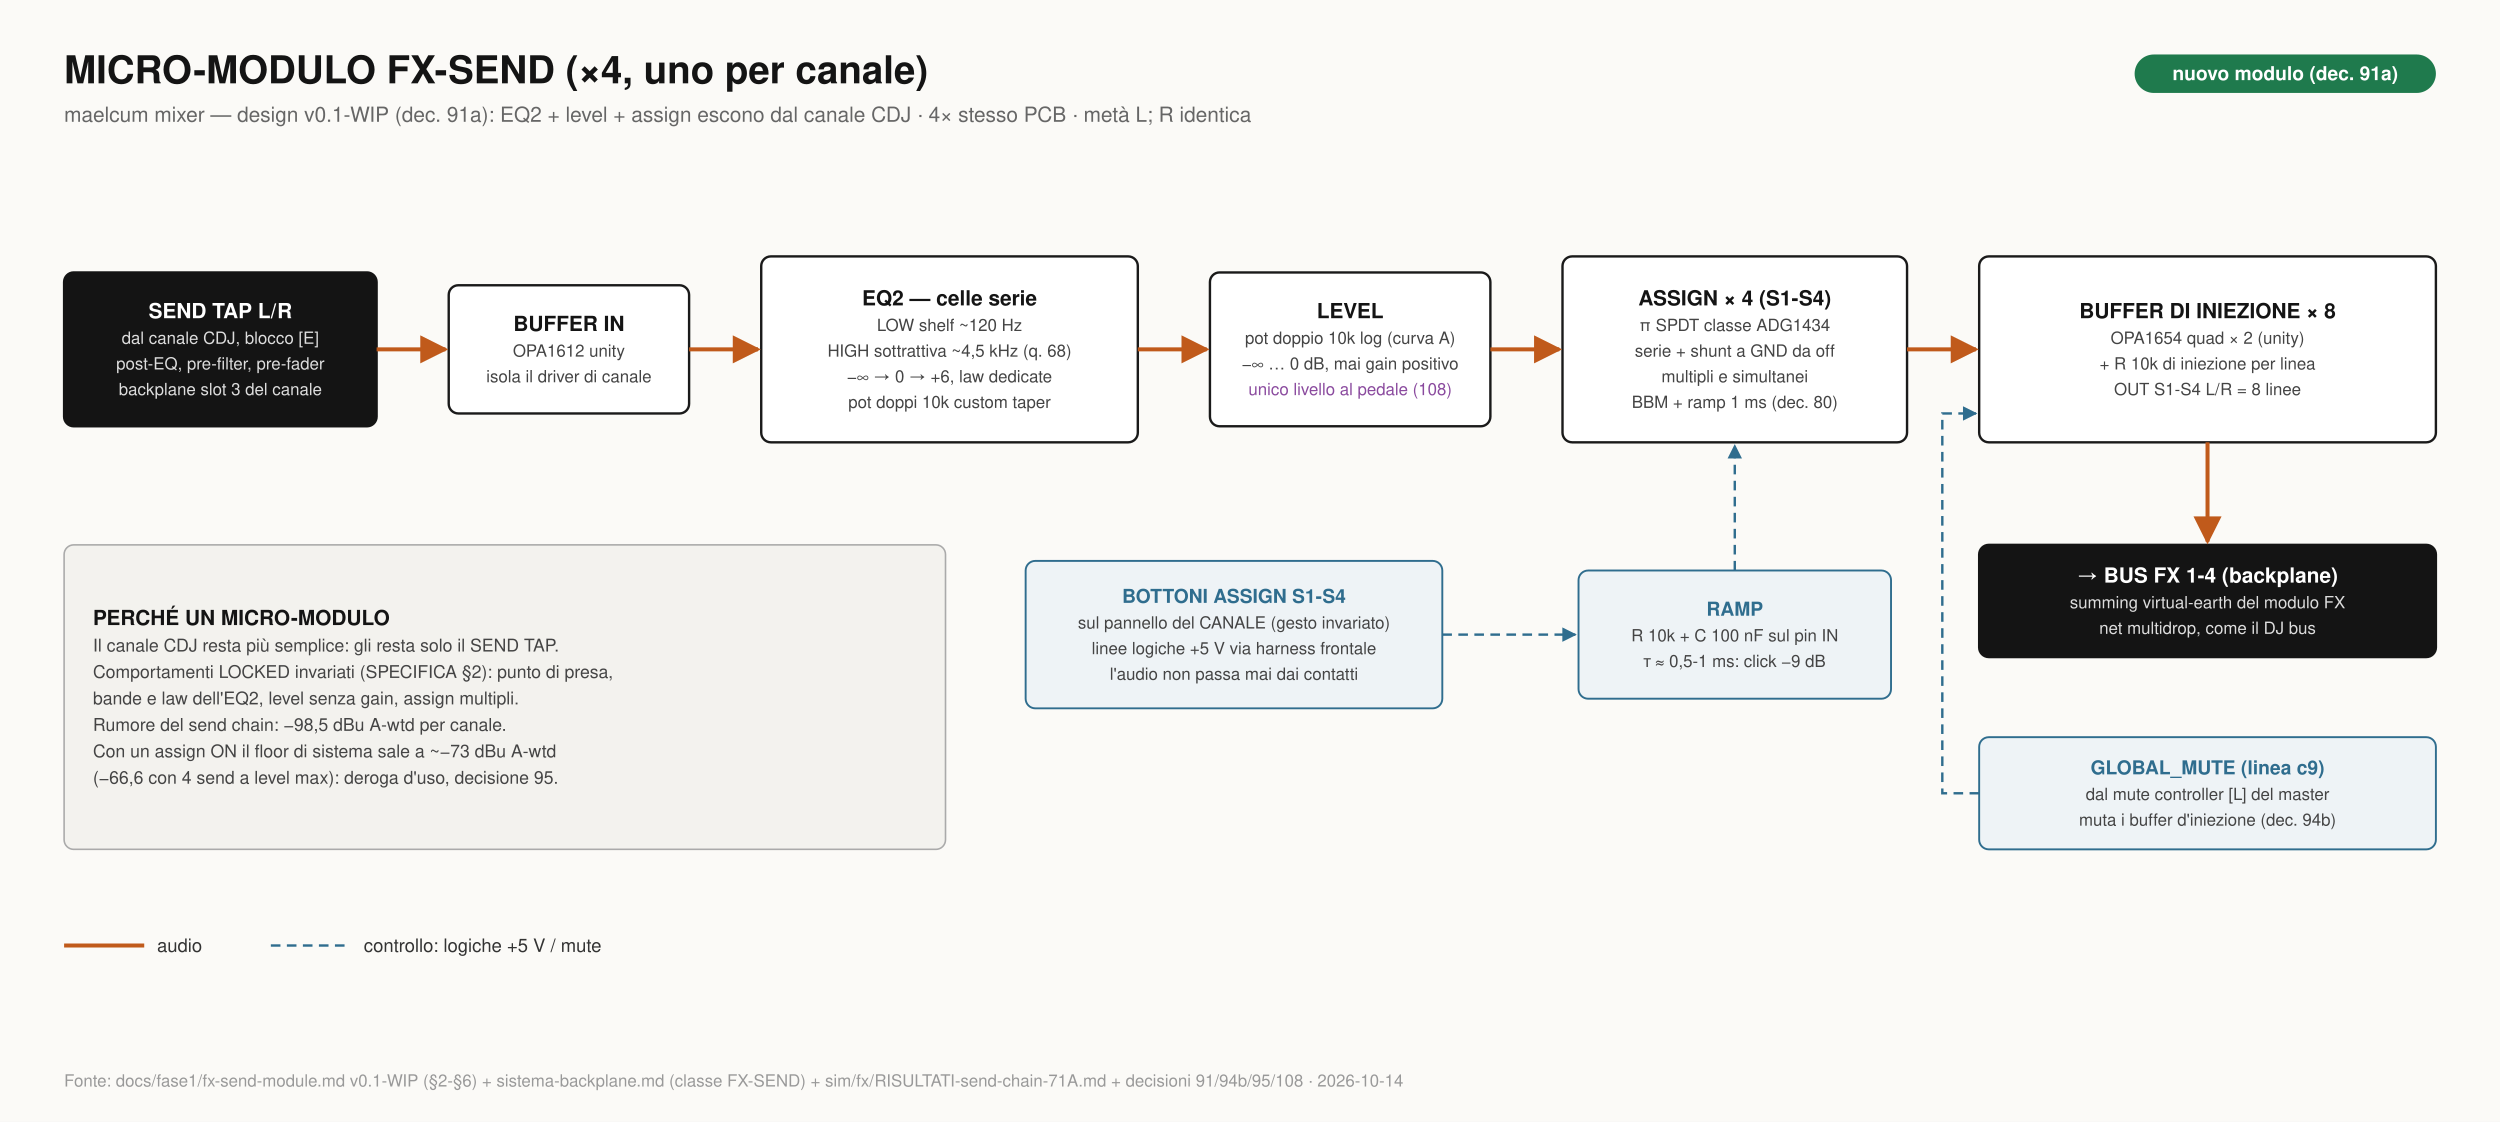
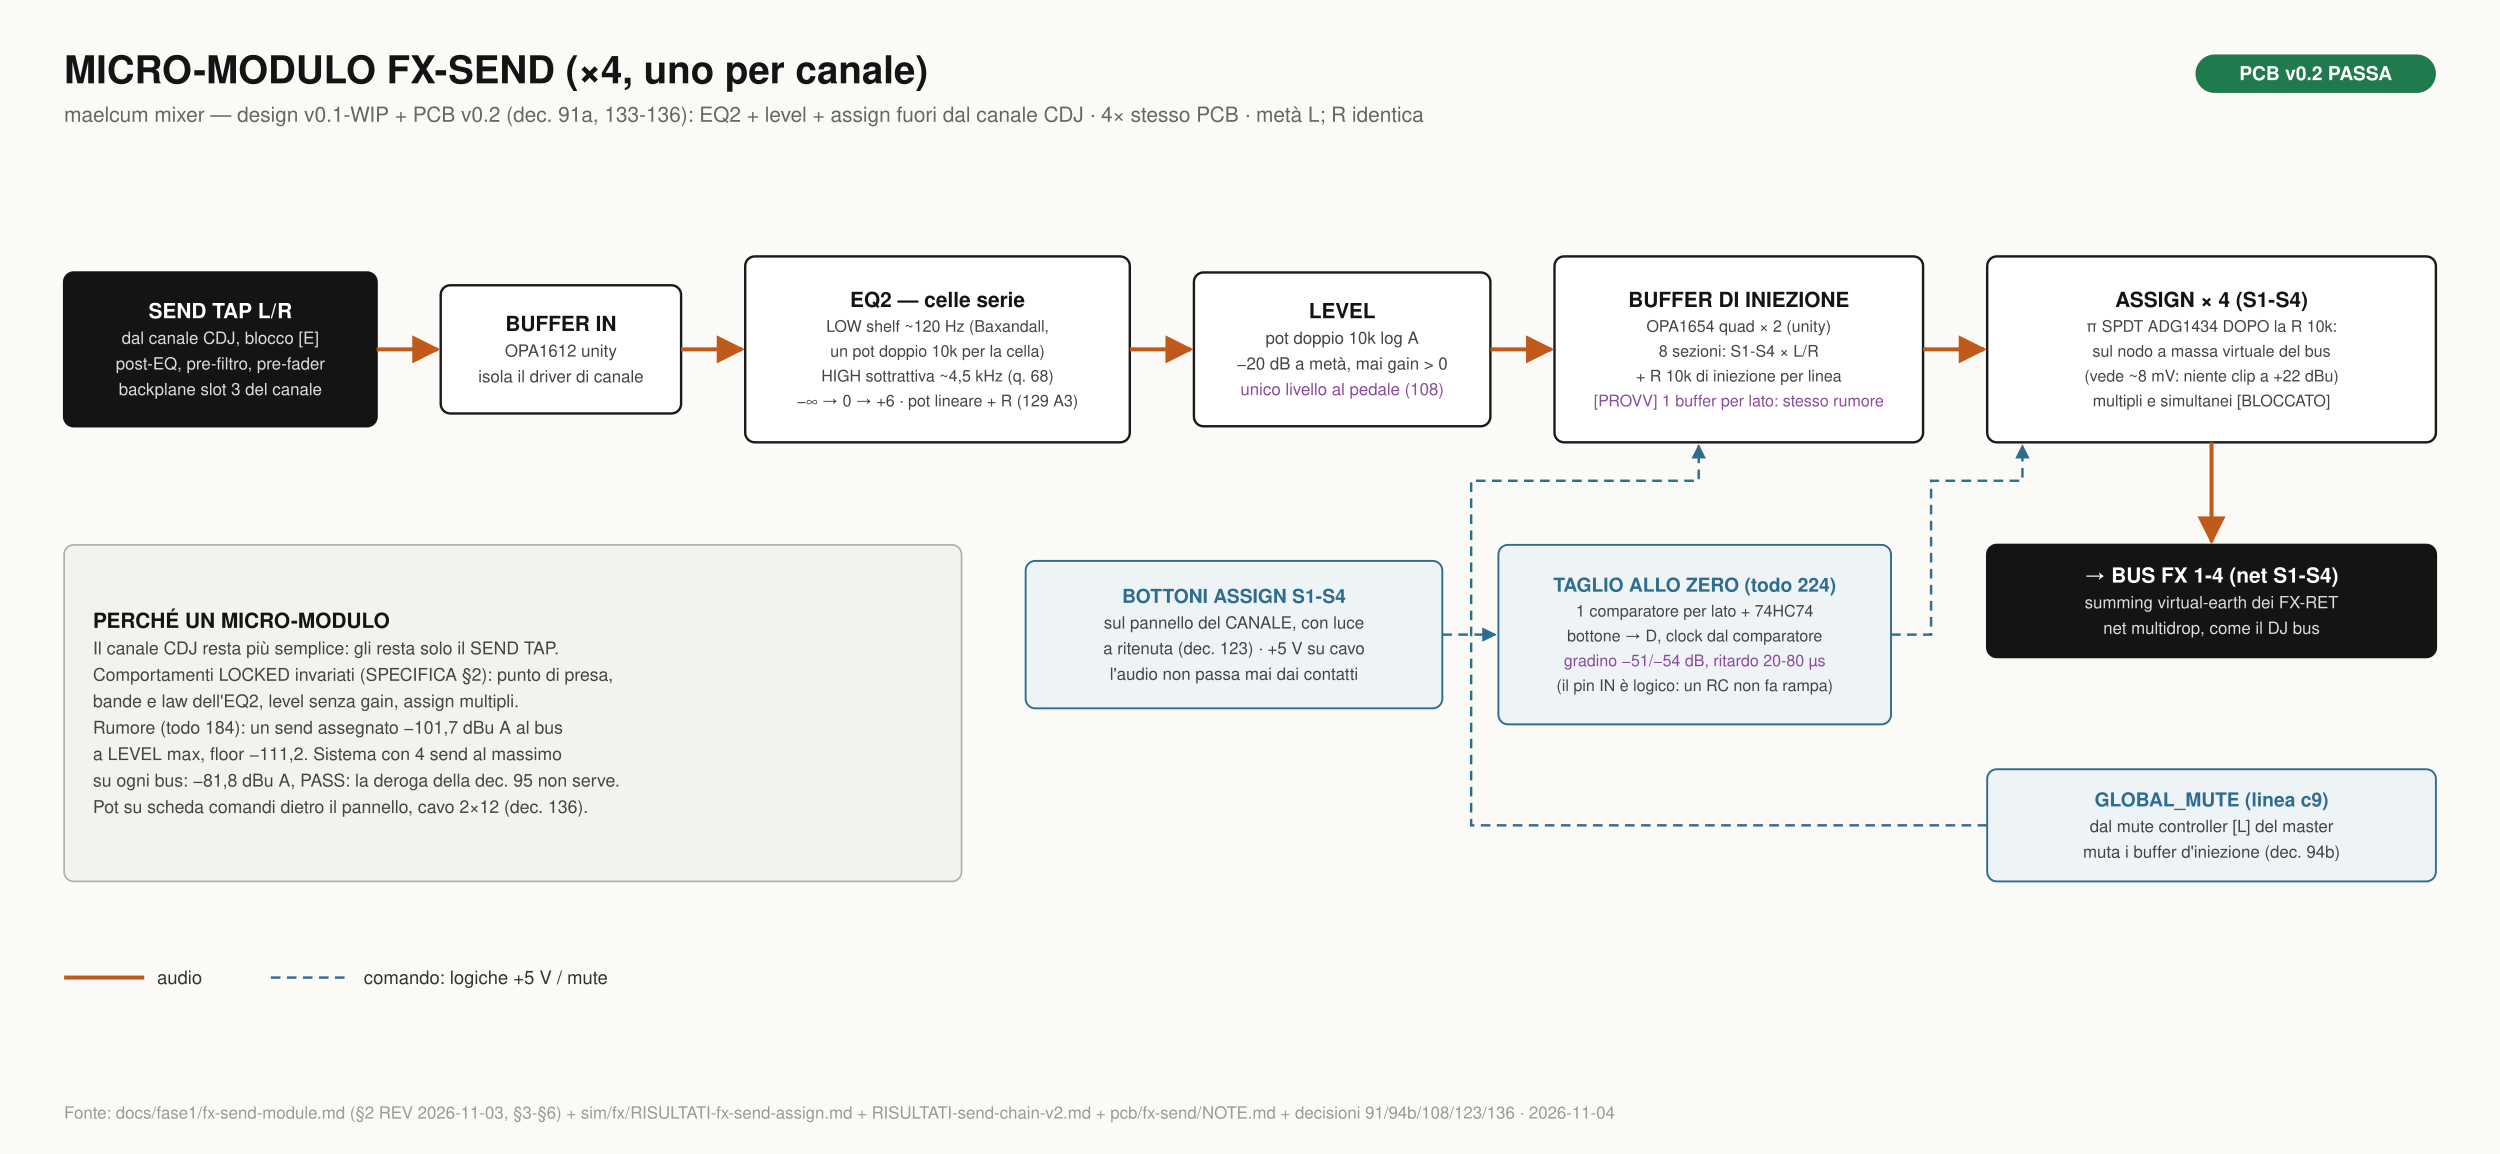
- <svg xmlns="http://www.w3.org/2000/svg" viewBox="0 0 1560 700" font-family="Helvetica Neue, Helvetica, Arial, sans-serif">
+ <svg xmlns="http://www.w3.org/2000/svg" viewBox="0 0 1560 720" font-family="Helvetica Neue, Helvetica, Arial, sans-serif">
  <defs>
    <marker id="ar" viewBox="0 0 10 10" refX="9" refY="5" markerWidth="7" markerHeight="7" orient="auto-start-reverse">
      <path d="M0,0 L10,5 L0,10 z" fill="#C05A1B" />
    </marker>
    <marker id="arb" viewBox="0 0 10 10" refX="9" refY="5" markerWidth="7" markerHeight="7" orient="auto-start-reverse">
      <path d="M0,0 L10,5 L0,10 z" fill="#8A4A9E" />
    </marker>
    <marker id="arw" viewBox="0 0 10 10" refX="9" refY="5" markerWidth="6" markerHeight="6" orient="auto-start-reverse">
      <path d="M0,0 L10,5 L0,10 z" fill="#2F6D8E" />
    </marker>
    <marker id="ark" viewBox="0 0 10 10" refX="9" refY="5" markerWidth="7" markerHeight="7" orient="auto-start-reverse">
      <path d="M0,0 L10,5 L0,10 z" fill="#333" />
    </marker>
  </defs>
-   <rect width="1560" height="700" fill="#FBFAF7" />
+   <rect width="1560" height="720" fill="#FBFAF7" />
  <text x="40" y="52" font-size="24" font-weight="700" fill="#141414">MICRO-MODULO FX-SEND (×4, uno per canale)</text>
-   <text x="40" y="76" font-size="13" fill="#666">maelcum mixer — design v0.1-WIP (dec. 91a): EQ2 + level + assign escono dal canale CDJ · 4× stesso PCB · metà L; R identica</text>
-   <rect x="1332" y="34" width="188" height="24" rx="12" fill="#1F7A4D" />
-   <text x="1426" y="50" font-size="12" font-weight="600" fill="#fff" text-anchor="middle">nuovo modulo (dec. 91a)</text>
+   <text x="40" y="76" font-size="13" fill="#666">maelcum mixer — design v0.1-WIP + PCB v0.2 (dec. 91a, 133-136): EQ2 + level + assign fuori dal canale CDJ · 4× stesso PCB · metà L; R identica</text>
+   <rect x="1370" y="34" width="150" height="24" rx="12" fill="#1F7A4D" />
+   <text x="1445" y="50" font-size="12" font-weight="600" fill="#fff" text-anchor="middle">PCB v0.2 PASSA</text>
  <rect x="40" y="170" width="195" height="96" rx="6" fill="#141414" stroke="#141414" stroke-width="1.5" />
  <text x="137.5" y="198.55" font-size="13" font-weight="700" fill="#fff" text-anchor="middle">SEND TAP L/R</text>
  <text x="137.5" y="214.55" font-size="10.5" fill="#ddd" text-anchor="middle">dal canale CDJ, blocco [E]</text>
-   <text x="137.5" y="230.55" font-size="10.5" fill="#ddd" text-anchor="middle">post-EQ, pre-filter, pre-fader</text>
+   <text x="137.5" y="230.55" font-size="10.5" fill="#ddd" text-anchor="middle">post-EQ, pre-filtro, pre-fader</text>
  <text x="137.5" y="246.55" font-size="10.5" fill="#ddd" text-anchor="middle">backplane slot 3 del canale</text>
-   <rect x="280" y="178" width="150" height="80" rx="6" fill="#fff" stroke="#1A1A1A" stroke-width="1.5" />
-   <text x="355" y="206.55" font-size="13" font-weight="700" fill="#141414" text-anchor="middle">BUFFER IN</text>
-   <text x="355" y="222.55" font-size="10.5" fill="#444" text-anchor="middle">OPA1612 unity</text>
-   <text x="355" y="238.55" font-size="10.5" fill="#444" text-anchor="middle">isola il driver di canale</text>
-   <rect x="475" y="160" width="235" height="116" rx="6" fill="#fff" stroke="#1A1A1A" stroke-width="1.5" />
-   <text x="592.5" y="190.55" font-size="13" font-weight="700" fill="#141414" text-anchor="middle">EQ2 — celle serie</text>
-   <text x="592.5" y="206.55" font-size="10.5" fill="#444" text-anchor="middle">LOW shelf ~120 Hz</text>
-   <text x="592.5" y="222.55" font-size="10.5" fill="#444" text-anchor="middle">HIGH sottrattiva ~4,5 kHz (q. 68)</text>
-   <text x="592.5" y="238.55" font-size="10.5" fill="#444" text-anchor="middle">−∞ → 0 → +6, law dedicate</text>
-   <text x="592.5" y="254.55" font-size="10.5" fill="#444" text-anchor="middle">pot doppi 10k custom taper</text>
-   <rect x="755" y="170" width="175" height="96" rx="6" fill="#fff" stroke="#1A1A1A" stroke-width="1.5" />
-   <text x="842.5" y="198.55" font-size="13" font-weight="700" fill="#141414" text-anchor="middle">LEVEL</text>
-   <text x="842.5" y="214.55" font-size="10.5" fill="#444" text-anchor="middle">pot doppio 10k log (curva A)</text>
-   <text x="842.5" y="230.55" font-size="10.5" fill="#444" text-anchor="middle">−∞ … 0 dB, mai gain positivo</text>
-   <text x="842.5" y="246.55" font-size="10.5" fill="#8A4A9E" text-anchor="middle">unico livello al pedale (108)</text>
-   <rect x="975" y="160" width="215" height="116" rx="6" fill="#fff" stroke="#1A1A1A" stroke-width="1.5" />
-   <text x="1082.5" y="190.55" font-size="13" font-weight="700" fill="#141414" text-anchor="middle">ASSIGN × 4 (S1-S4)</text>
-   <text x="1082.5" y="206.55" font-size="10.5" fill="#444" text-anchor="middle">π SPDT classe ADG1434</text>
-   <text x="1082.5" y="222.55" font-size="10.5" fill="#444" text-anchor="middle">serie + shunt a GND da off</text>
-   <text x="1082.5" y="238.55" font-size="10.5" fill="#444" text-anchor="middle">multipli e simultanei</text>
-   <text x="1082.5" y="254.55" font-size="10.5" fill="#444" text-anchor="middle">BBM + ramp 1 ms (dec. 80)</text>
-   <rect x="1235" y="160" width="285" height="116" rx="6" fill="#fff" stroke="#1A1A1A" stroke-width="1.5" />
-   <text x="1377.5" y="198.55" font-size="13" font-weight="700" fill="#141414" text-anchor="middle">BUFFER DI INIEZIONE × 8</text>
-   <text x="1377.5" y="214.55" font-size="10.5" fill="#444" text-anchor="middle">OPA1654 quad × 2 (unity)</text>
-   <text x="1377.5" y="230.55" font-size="10.5" fill="#444" text-anchor="middle">+ R 10k di iniezione per linea</text>
-   <text x="1377.5" y="246.55" font-size="10.5" fill="#444" text-anchor="middle">OUT S1-S4 L/R = 8 linee</text>
-   <path d="M 235 218 L 278 218" stroke="#C05A1B" stroke-width="2.5" fill="none" marker-end="url(#ar)" />
-   <path d="M 430 218 L 473 218" stroke="#C05A1B" stroke-width="2.5" fill="none" marker-end="url(#ar)" />
-   <path d="M 710 218 L 753 218" stroke="#C05A1B" stroke-width="2.5" fill="none" marker-end="url(#ar)" />
-   <path d="M 930 218 L 973 218" stroke="#C05A1B" stroke-width="2.5" fill="none" marker-end="url(#ar)" />
-   <path d="M 1190 218 L 1233 218" stroke="#C05A1B" stroke-width="2.5" fill="none" marker-end="url(#ar)" />
-   <rect x="1235" y="340" width="285" height="70" rx="6" fill="#141414" stroke="#141414" stroke-width="1.5" />
-   <text x="1377.5" y="363.55" font-size="13" font-weight="700" fill="#fff" text-anchor="middle">→ BUS FX 1-4 (backplane)</text>
-   <text x="1377.5" y="379.55" font-size="10.5" fill="#ddd" text-anchor="middle">summing virtual-earth del modulo FX</text>
-   <text x="1377.5" y="395.55" font-size="10.5" fill="#ddd" text-anchor="middle">net multidrop, come il DJ bus</text>
-   <path d="M 1377.5 276 L 1377.5 338" stroke="#C05A1B" stroke-width="2.5" fill="none" marker-end="url(#ar)" />
+   <rect x="275" y="178" width="150" height="80" rx="6" fill="#fff" stroke="#1A1A1A" stroke-width="1.5" />
+   <text x="350" y="206.55" font-size="13" font-weight="700" fill="#141414" text-anchor="middle">BUFFER IN</text>
+   <text x="350" y="222.55" font-size="10.5" fill="#444" text-anchor="middle">OPA1612 unity</text>
+   <text x="350" y="238.55" font-size="10.5" fill="#444" text-anchor="middle">isola il driver di canale</text>
+   <rect x="465" y="160" width="240" height="116" rx="6" fill="#fff" stroke="#1A1A1A" stroke-width="1.5" />
+   <text x="585" y="191.55" font-size="13" font-weight="700" fill="#141414" text-anchor="middle">EQ2 — celle serie</text>
+   <text x="585" y="207.05" font-size="10" fill="#444" text-anchor="middle">LOW shelf ~120 Hz (Baxandall,</text>
+   <text x="585" y="222.55" font-size="10" fill="#444" text-anchor="middle">un pot doppio 10k per la cella)</text>
+   <text x="585" y="238.05" font-size="10" fill="#444" text-anchor="middle">HIGH sottrattiva ~4,5 kHz (q. 68)</text>
+   <text x="585" y="253.55" font-size="10" fill="#444" text-anchor="middle">−∞ → 0 → +6 · pot lineare + R (129 A3)</text>
+   <rect x="745" y="170" width="185" height="96" rx="6" fill="#fff" stroke="#1A1A1A" stroke-width="1.5" />
+   <text x="837.5" y="198.55" font-size="13" font-weight="700" fill="#141414" text-anchor="middle">LEVEL</text>
+   <text x="837.5" y="214.55" font-size="10.5" fill="#444" text-anchor="middle">pot doppio 10k log A</text>
+   <text x="837.5" y="230.55" font-size="10.5" fill="#444" text-anchor="middle">−20 dB a metà, mai gain &gt; 0</text>
+   <text x="837.5" y="246.55" font-size="10.5" fill="#8A4A9E" text-anchor="middle">unico livello al pedale (108)</text>
+   <rect x="970" y="160" width="230" height="116" rx="6" fill="#fff" stroke="#1A1A1A" stroke-width="1.5" />
+   <text x="1085" y="191.55" font-size="13" font-weight="700" fill="#141414" text-anchor="middle">BUFFER DI INIEZIONE</text>
+   <text x="1085" y="207.05" font-size="10" fill="#444" text-anchor="middle">OPA1654 quad × 2 (unity)</text>
+   <text x="1085" y="222.55" font-size="10" fill="#444" text-anchor="middle">8 sezioni: S1-S4 × L/R</text>
+   <text x="1085" y="238.05" font-size="10" fill="#444" text-anchor="middle">+ R 10k di iniezione per linea</text>
+   <text x="1085" y="253.55" font-size="10" fill="#8A4A9E" text-anchor="middle">[PROVV] 1 buffer per lato: stesso rumore</text>
+   <rect x="1240" y="160" width="280" height="116" rx="6" fill="#fff" stroke="#1A1A1A" stroke-width="1.5" />
+   <text x="1380" y="191.55" font-size="13" font-weight="700" fill="#141414" text-anchor="middle">ASSIGN × 4 (S1-S4)</text>
+   <text x="1380" y="207.05" font-size="10" fill="#444" text-anchor="middle">π SPDT ADG1434 DOPO la R 10k:</text>
+   <text x="1380" y="222.55" font-size="10" fill="#444" text-anchor="middle">sul nodo a massa virtuale del bus</text>
+   <text x="1380" y="238.05" font-size="10" fill="#444" text-anchor="middle">(vede ~8 mV: niente clip a +22 dBu)</text>
+   <text x="1380" y="253.55" font-size="10" fill="#444" text-anchor="middle">multipli e simultanei [BLOCCATO]</text>
+   <path d="M 235 218 L 273 218" stroke="#C05A1B" stroke-width="2.5" fill="none" marker-end="url(#ar)" />
+   <path d="M 425 218 L 463 218" stroke="#C05A1B" stroke-width="2.5" fill="none" marker-end="url(#ar)" />
+   <path d="M 705 218 L 743 218" stroke="#C05A1B" stroke-width="2.5" fill="none" marker-end="url(#ar)" />
+   <path d="M 930 218 L 968 218" stroke="#C05A1B" stroke-width="2.5" fill="none" marker-end="url(#ar)" />
+   <path d="M 1200 218 L 1238 218" stroke="#C05A1B" stroke-width="2.5" fill="none" marker-end="url(#ar)" />
+   <rect x="1240" y="340" width="280" height="70" rx="6" fill="#141414" stroke="#141414" stroke-width="1.5" />
+   <text x="1380" y="363.55" font-size="13" font-weight="700" fill="#fff" text-anchor="middle">→ BUS FX 1-4 (net S1-S4)</text>
+   <text x="1380" y="379.55" font-size="10.5" fill="#ddd" text-anchor="middle">summing virtual-earth dei FX-RET</text>
+   <text x="1380" y="395.55" font-size="10.5" fill="#ddd" text-anchor="middle">net multidrop, come il DJ bus</text>
+   <path d="M 1380 276 L 1380 338" stroke="#C05A1B" stroke-width="2.5" fill="none" marker-end="url(#ar)" />
  <rect x="640" y="350" width="260" height="92" rx="6" fill="#EEF3F6" stroke="#2F6D8E" stroke-width="1.2" />
  <text x="770" y="376.2" font-size="12" font-weight="700" fill="#2F6D8E" text-anchor="middle">BOTTONI ASSIGN S1-S4</text>
-   <text x="770" y="392.2" font-size="10.5" fill="#444" text-anchor="middle">sul pannello del CANALE (gesto invariato)</text>
-   <text x="770" y="408.2" font-size="10.5" fill="#444" text-anchor="middle">linee logiche +5 V via harness frontale</text>
+   <text x="770" y="392.2" font-size="10.5" fill="#444" text-anchor="middle">sul pannello del CANALE, con luce</text>
+   <text x="770" y="408.2" font-size="10.5" fill="#444" text-anchor="middle">a ritenuta (dec. 123) · +5 V su cavo</text>
  <text x="770" y="424.2" font-size="10.5" fill="#444" text-anchor="middle">l'audio non passa mai dai contatti</text>
-   <rect x="985" y="356" width="195" height="80" rx="6" fill="#EEF3F6" stroke="#2F6D8E" stroke-width="1.2" />
-   <text x="1082.5" y="384.2" font-size="12" font-weight="700" fill="#2F6D8E" text-anchor="middle">RAMP</text>
-   <text x="1082.5" y="400.2" font-size="10.5" fill="#444" text-anchor="middle">R 10k + C 100 nF sul pin IN</text>
-   <text x="1082.5" y="416.2" font-size="10.5" fill="#444" text-anchor="middle">τ ≈ 0,5-1 ms: click −9 dB</text>
-   <path d="M 900 396 L 983 396" stroke="#2F6D8E" stroke-width="1.5" fill="none" stroke-dasharray="6 4" marker-end="url(#arw)" />
-   <path d="M 1082.5 356 L 1082.5 278" stroke="#2F6D8E" stroke-width="1.5" fill="none" stroke-dasharray="6 4" marker-end="url(#arw)" />
-   <rect x="1235" y="460" width="285" height="70" rx="6" fill="#EEF3F6" stroke="#2F6D8E" stroke-width="1.2" />
-   <text x="1377.5" y="483.2" font-size="12" font-weight="700" fill="#2F6D8E" text-anchor="middle">GLOBAL_MUTE (linea c9)</text>
-   <text x="1377.5" y="499.2" font-size="10.5" fill="#444" text-anchor="middle">dal mute controller [L] del master</text>
-   <text x="1377.5" y="515.2" font-size="10.5" fill="#444" text-anchor="middle">muta i buffer d'iniezione (dec. 94b)</text>
-   <path d="M 1235 495 L 1212 495 L 1212 258 L 1233 258" stroke="#2F6D8E" stroke-width="1.5" fill="none" stroke-dasharray="6 4" marker-end="url(#arw)" />
-   <rect x="40" y="340" width="550" height="190" rx="6" fill="#F3F2EE" stroke="#AAA" stroke-width="1" />
-   <text x="58" y="390.05" font-size="13" font-weight="700" fill="#141414">PERCHÉ UN MICRO-MODULO</text>
-   <text x="58" y="406.55" font-size="11" fill="#444">Il canale CDJ resta più semplice: gli resta solo il SEND TAP.</text>
-   <text x="58" y="423.05" font-size="11" fill="#444">Comportamenti LOCKED invariati (SPECIFICA §2): punto di presa,</text>
-   <text x="58" y="439.55" font-size="11" fill="#444">bande e law dell'EQ2, level senza gain, assign multipli.</text>
-   <text x="58" y="456.05" font-size="11" fill="#444">Rumore del send chain: −98,5 dBu A-wtd per canale.</text>
-   <text x="58" y="472.55" font-size="11" fill="#444">Con un assign ON il floor di sistema sale a ~−73 dBu A-wtd</text>
-   <text x="58" y="489.05" font-size="11" fill="#444">(−66,6 con 4 send a level max): deroga d'uso, decisione 95.</text>
-   <path d="M 40 590 L 90 590" stroke="#C05A1B" stroke-width="2.5" />
-   <text x="98" y="594" font-size="11.5" fill="#333">audio</text>
-   <path d="M 169 590 L 219 590" stroke="#2F6D8E" stroke-width="1.5" stroke-dasharray="6 4" />
-   <text x="227" y="594" font-size="11.5" fill="#333">controllo: logiche +5 V / mute</text>
-   <text x="40" y="678" font-size="10.5" fill="#999">Fonte: docs/fase1/fx-send-module.md v0.1-WIP (§2-§6) + sistema-backplane.md (classe FX-SEND) + sim/fx/RISULTATI-send-chain-71A.md + decisioni 91/94b/95/108 · 2026-10-14</text>
+   <rect x="935" y="340" width="245" height="112" rx="6" fill="#EEF3F6" stroke="#2F6D8E" stroke-width="1.2" />
+   <text x="1057.5" y="369.2" font-size="12" font-weight="700" fill="#2F6D8E" text-anchor="middle">TAGLIO ALLO ZERO (todo 224)</text>
+   <text x="1057.5" y="384.7" font-size="10" fill="#444" text-anchor="middle">1 comparatore per lato + 74HC74</text>
+   <text x="1057.5" y="400.2" font-size="10" fill="#444" text-anchor="middle">bottone → D, clock dal comparatore</text>
+   <text x="1057.5" y="415.7" font-size="10" fill="#8A4A9E" text-anchor="middle">gradino −51/−54 dB, ritardo 20-80 µs</text>
+   <text x="1057.5" y="431.2" font-size="10" fill="#444" text-anchor="middle">(il pin IN è logico: un RC non fa rampa)</text>
+   <path d="M 900 396 L 933 396" stroke="#2F6D8E" stroke-width="1.5" fill="none" stroke-dasharray="6 4" marker-end="url(#arw)" />
+   <path d="M 1180 396 L 1205 396 L 1205 300 L 1262 300 L 1262 278" stroke="#2F6D8E" stroke-width="1.5" fill="none" stroke-dasharray="6 4" marker-end="url(#arw)" />
+   <rect x="1240" y="480" width="280" height="70" rx="6" fill="#EEF3F6" stroke="#2F6D8E" stroke-width="1.2" />
+   <text x="1380" y="503.2" font-size="12" font-weight="700" fill="#2F6D8E" text-anchor="middle">GLOBAL_MUTE (linea c9)</text>
+   <text x="1380" y="519.2" font-size="10.5" fill="#444" text-anchor="middle">dal mute controller [L] del master</text>
+   <text x="1380" y="535.2" font-size="10.5" fill="#444" text-anchor="middle">muta i buffer d'iniezione (dec. 94b)</text>
+   <path d="M 1240 515 L 918 515 L 918 300 L 1060 300 L 1060 278" stroke="#2F6D8E" stroke-width="1.5" fill="none" stroke-dasharray="6 4" marker-end="url(#arw)" />
+   <rect x="40" y="340" width="560" height="210" rx="6" fill="#F3F2EE" stroke="#AAA" stroke-width="1" />
+   <text x="58" y="391.8" font-size="13" font-weight="700" fill="#141414">PERCHÉ UN MICRO-MODULO</text>
+   <text x="58" y="408.3" font-size="11" fill="#444">Il canale CDJ resta più semplice: gli resta solo il SEND TAP.</text>
+   <text x="58" y="424.8" font-size="11" fill="#444">Comportamenti LOCKED invariati (SPECIFICA §2): punto di presa,</text>
+   <text x="58" y="441.3" font-size="11" fill="#444">bande e law dell'EQ2, level senza gain, assign multipli.</text>
+   <text x="58" y="457.8" font-size="11" fill="#444">Rumore (todo 184): un send assegnato −101,7 dBu A al bus</text>
+   <text x="58" y="474.3" font-size="11" fill="#444">a LEVEL max, floor −111,2. Sistema con 4 send al massimo</text>
+   <text x="58" y="490.8" font-size="11" fill="#444">su ogni bus: −81,8 dBu A, PASS: la deroga della dec. 95 non serve.</text>
+   <text x="58" y="507.3" font-size="11" fill="#444">Pot su scheda comandi dietro il pannello, cavo 2×12 (dec. 136).</text>
+   <path d="M 40 610 L 90 610" stroke="#C05A1B" stroke-width="2.5" />
+   <text x="98" y="614" font-size="11.5" fill="#333">audio</text>
+   <path d="M 169 610 L 219 610" stroke="#2F6D8E" stroke-width="1.5" stroke-dasharray="6 4" />
+   <text x="227" y="614" font-size="11.5" fill="#333">comando: logiche +5 V / mute</text>
+   <text x="40" y="698" font-size="10.5" fill="#999">Fonte: docs/fase1/fx-send-module.md (§2 REV 2026-11-03, §3-§6) + sim/fx/RISULTATI-fx-send-assign.md + RISULTATI-send-chain-v2.md + pcb/fx-send/NOTE.md + decisioni 91/94b/108/123/136 · 2026-11-04</text>
</svg>
